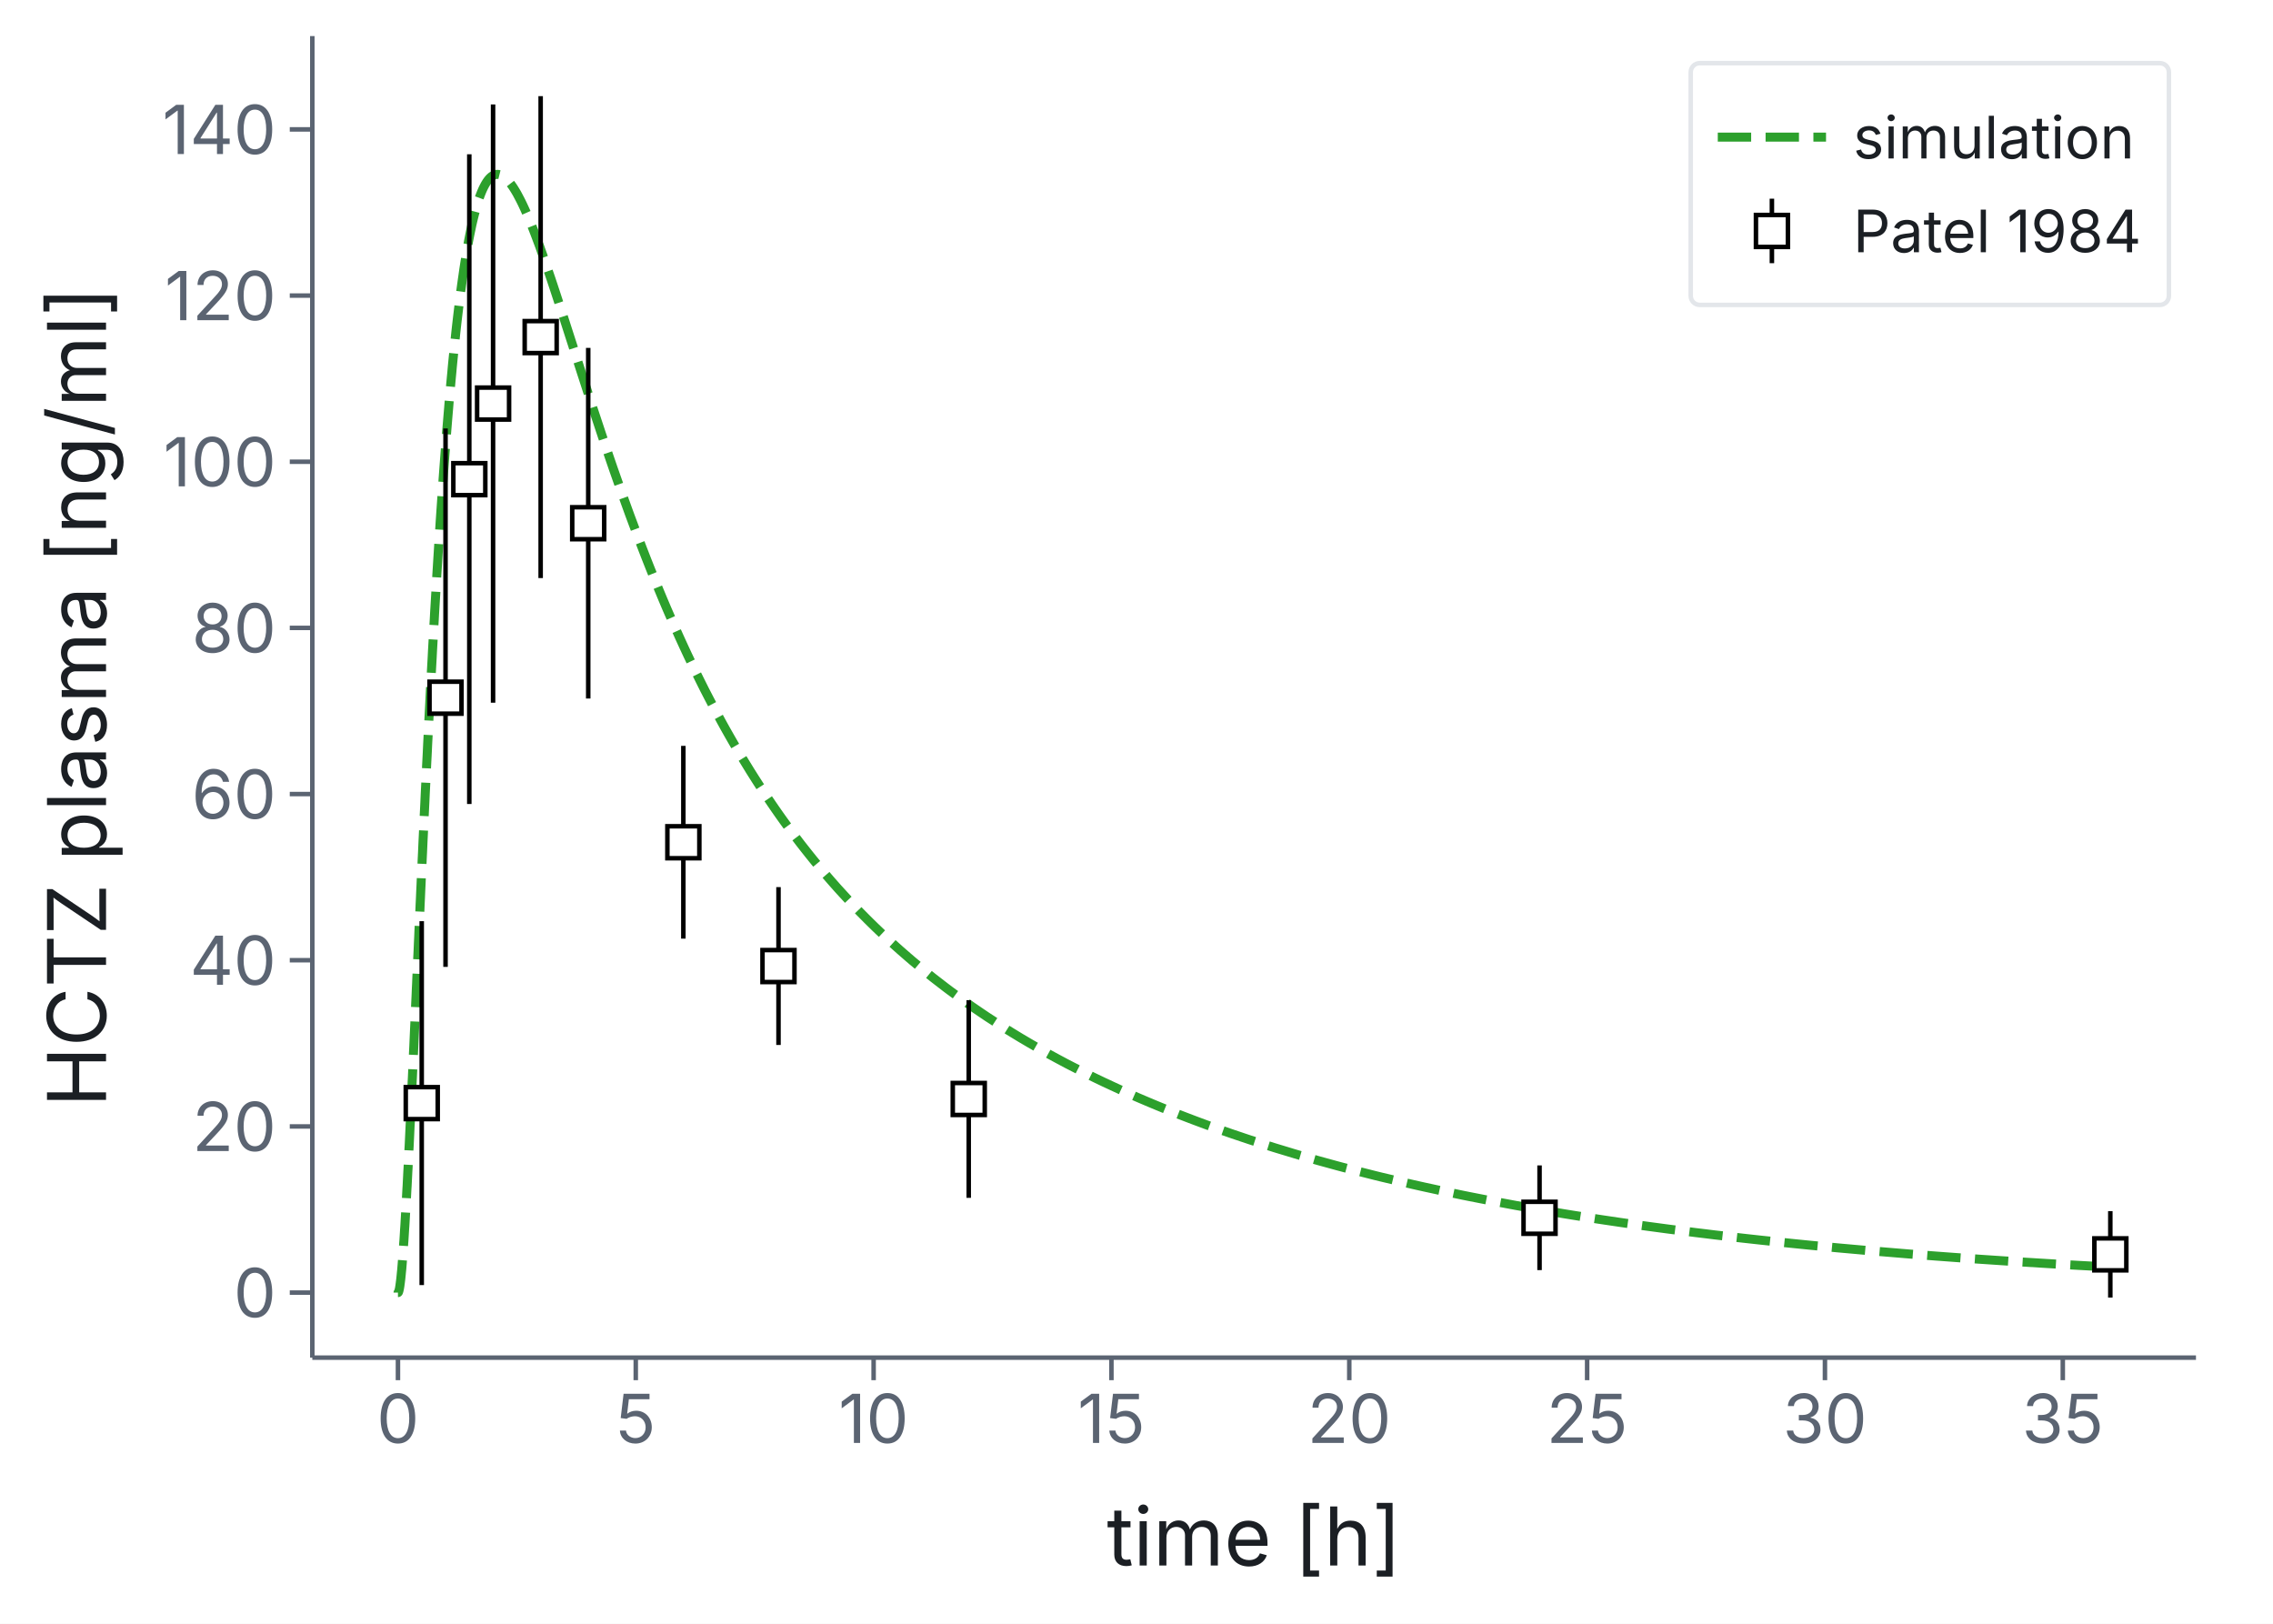
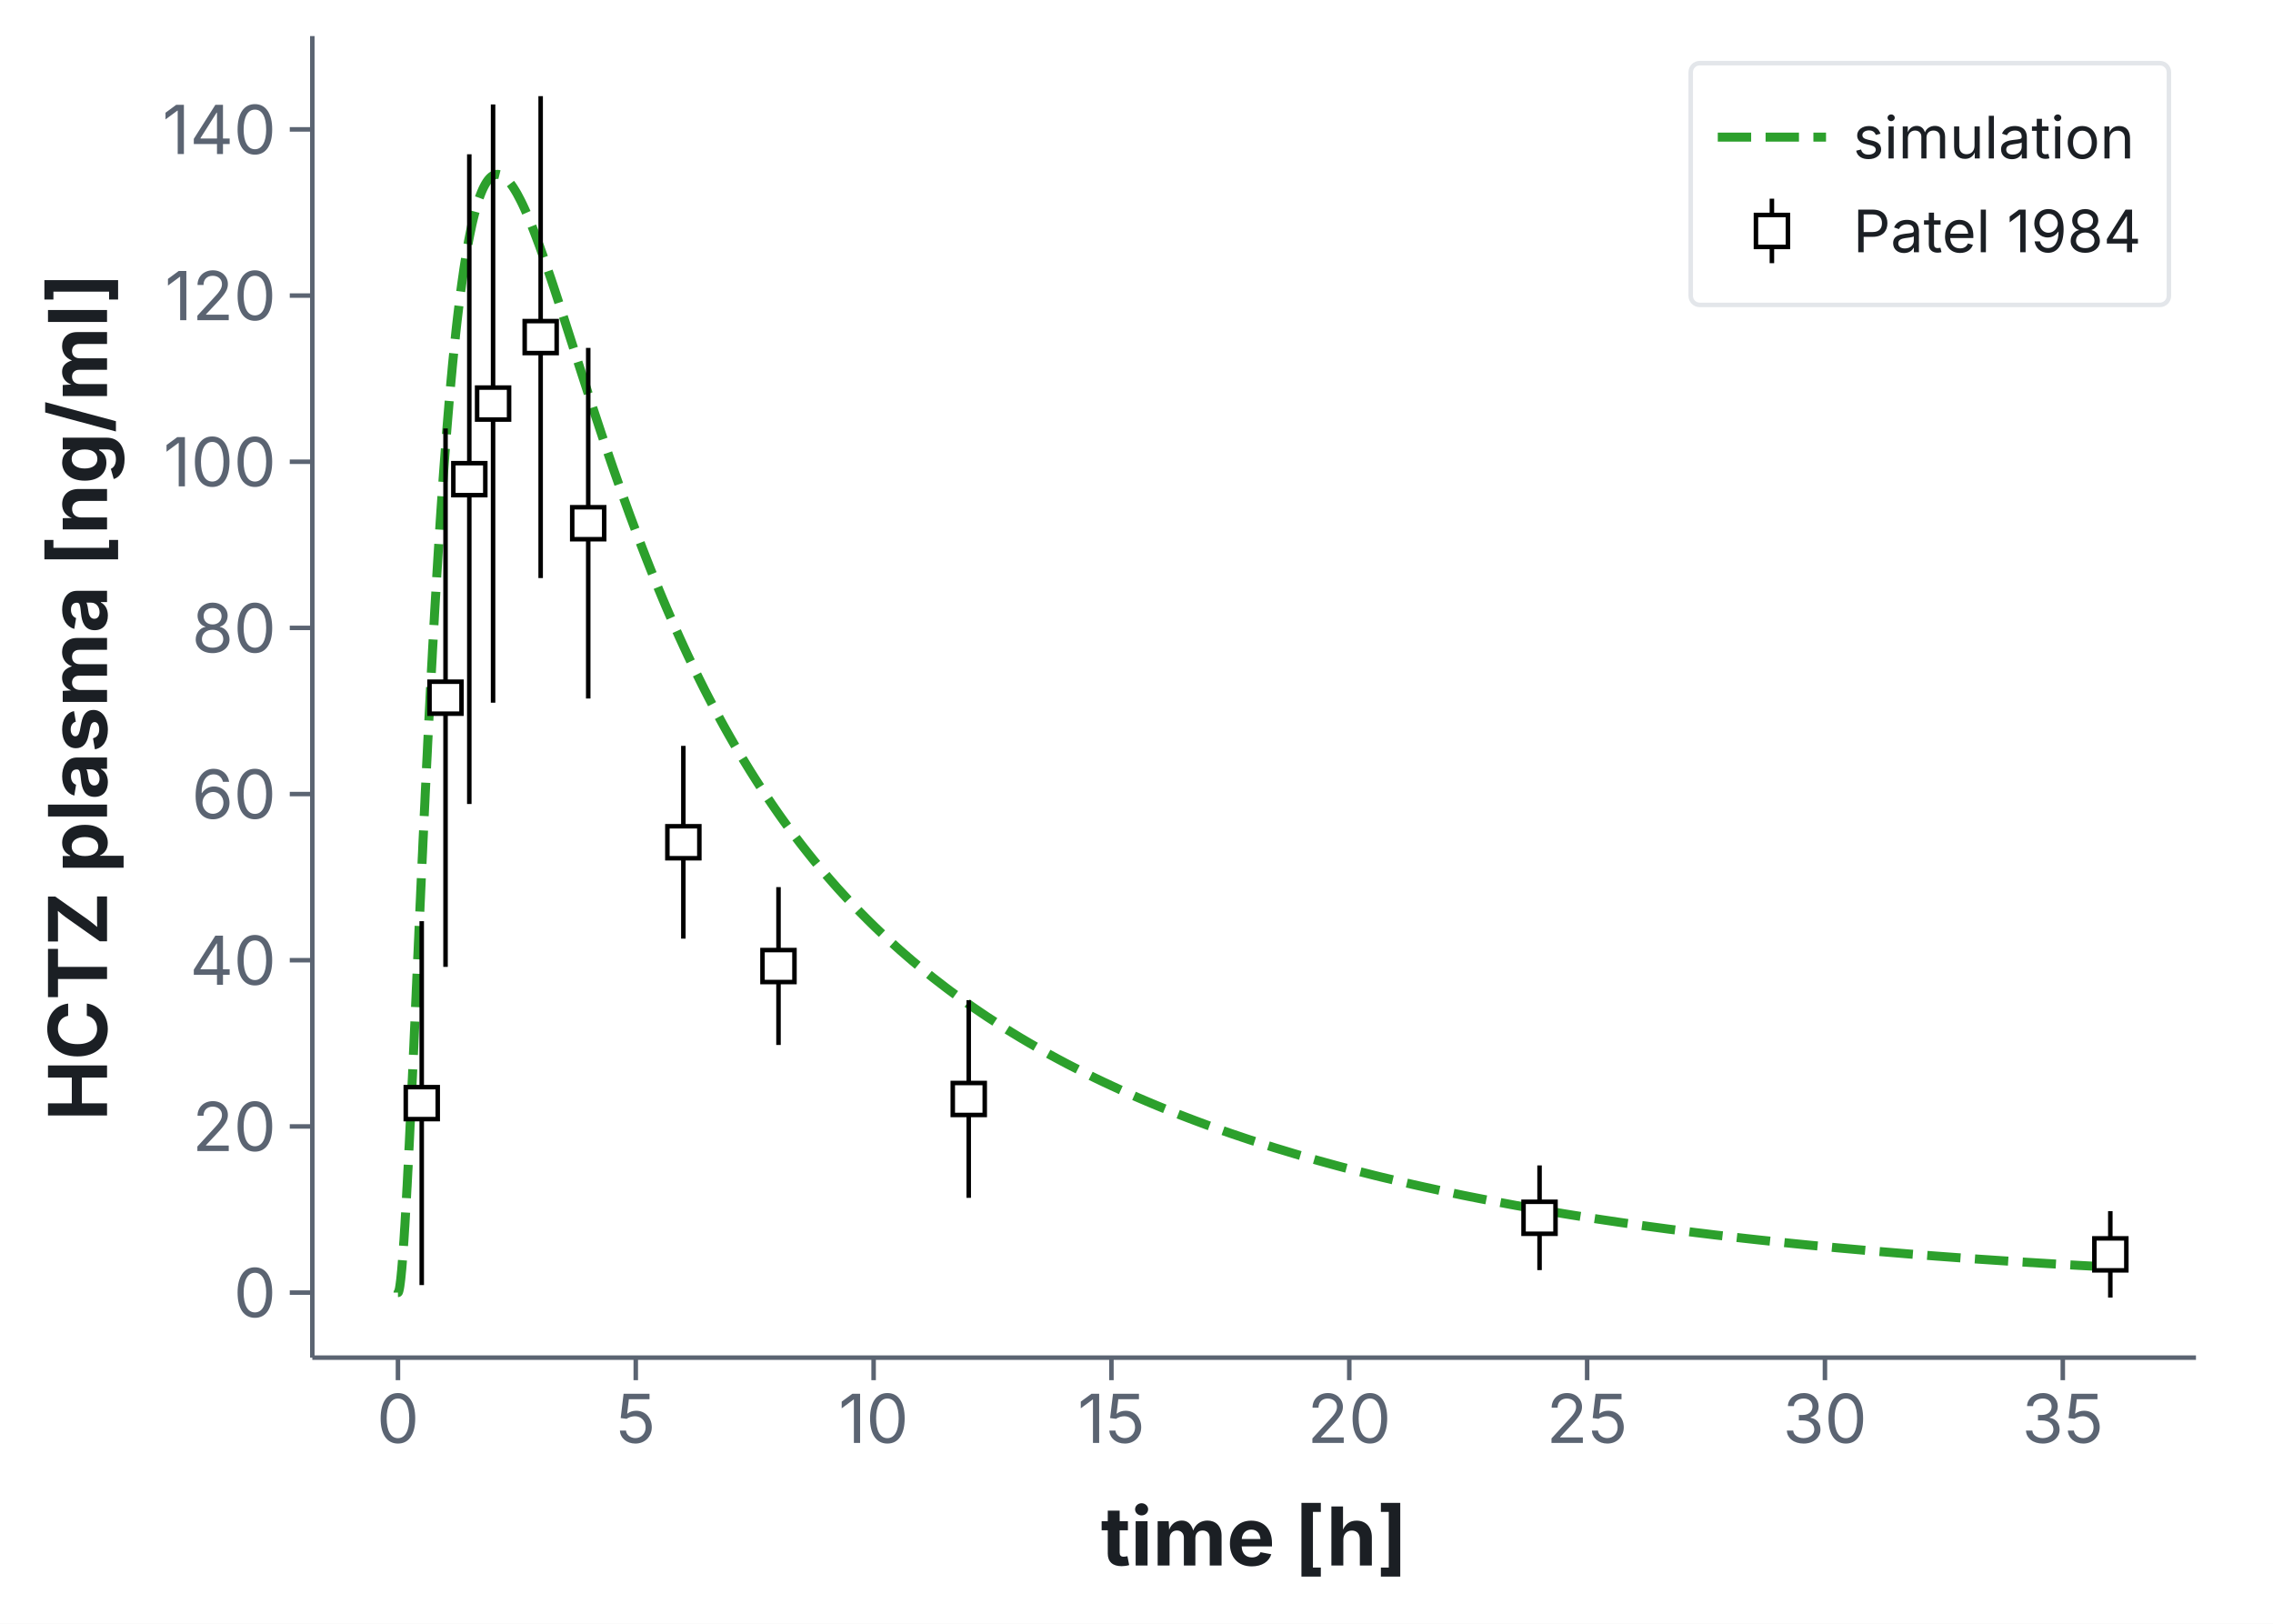
<svg xmlns="http://www.w3.org/2000/svg" width="504" height="360" viewBox="0 0 504 360" class="sbmlsim-figure" role="img" font-family="Inter, -apple-system, BlinkMacSystemFont, 'Segoe UI', Roboto, Helvetica, Arial, sans-serif">
  <defs>
-     <clipPath id="sbmlsim-e64d21c3d0b0-p0-clip-0">
+     <clipPath id="sbmlsim-116c6418da54-p0-clip-0">
      <rect x="61.25" y="0" width="417.66" height="293" />
    </clipPath>
  </defs>
  <g class="charton-background">
    <rect x="0" y="0" width="504" height="360" fill="#ffffff" />
  </g>
  <svg class="sbmlsim-plot" data-plot="p0" x="8" y="8" width="488" height="344" overflow="visible">
-     <g class="charton-plot" clip-path="url(#sbmlsim-e64d21c3d0b0-p0-clip-0)">
+     <g class="charton-plot" clip-path="url(#sbmlsim-116c6418da54-p0-clip-0)">
      <g class="sbmlsim-element sbmlsim-curve" data-element="e0" data-legend="simulation">
        <g class="charton-mark charton-mark-path">
          <path d="M80.24 278.58L80.24 278.58L80.24 278.58L80.24 278.58L80.24 278.58L80.24 278.58L80.24 278.58L80.24 278.58L80.24 278.58L80.24 278.58L80.24 278.58L80.24 278.58L80.24 278.58L80.24 278.58L80.24 278.58L80.24 278.58L80.24 278.58L80.24 278.58L80.24 278.58L80.24 278.58L80.24 278.58L80.24 278.58L80.24 278.58L80.24 278.58L80.24 278.58L80.24 278.58L80.24 278.58L80.24 278.58L80.24 278.58L80.24 278.58L80.24 278.58L80.24 278.58L80.24 278.58L80.24 278.58L80.24 278.58L80.24 278.58L80.24 278.58L80.24 278.58L80.24 278.58L80.24 278.58L80.24 278.58L80.24 278.58L80.24 278.58L80.24 278.58L80.24 278.58L80.24 278.58L80.24 278.58L80.24 278.58L80.24 278.58L80.24 278.58L80.24 278.58L80.24 278.58L80.24 278.58L80.24 278.58L80.24 278.58L80.24 278.58L80.24 278.58L80.24 278.58L80.24 278.58L80.24 278.58L80.24 278.58L80.25 278.58L80.25 278.58L80.25 278.58L80.25 278.58L80.25 278.58L80.25 278.58L80.25 278.58L80.25 278.58L80.25 278.58L80.25 278.58L80.25 278.58L80.25 278.58L80.25 278.58L80.25 278.58L80.25 278.58L80.25 278.58L80.25 278.58L80.25 278.58L80.25 278.58L80.25 278.58L80.25 278.58L80.25 278.58L80.25 278.58L80.25 278.58L80.25 278.58L80.25 278.58L80.25 278.58L80.26 278.58L80.26 278.58L80.26 278.58L80.26 278.58L80.26 278.58L80.26 278.58L80.26 278.58L80.26 278.58L80.26 278.58L80.26 278.58L80.26 278.58L80.26 278.58L80.26 278.58L80.26 278.58L80.26 278.58L80.26 278.58L80.26 278.58L80.26 278.58L80.26 278.58L80.26 278.58L80.26 278.58L80.26 278.58L80.26 278.58L80.26 278.58L80.26 278.58L80.26 278.57L80.27 278.57L80.27 278.57L80.27 278.57L80.27 278.57L80.27 278.57L80.27 278.57L80.27 278.57L80.27 278.57L80.27 278.57L80.27 278.57L80.27 278.57L80.27 278.57L80.27 278.57L80.27 278.57L80.27 278.57L80.27 278.57L80.27 278.57L80.27 278.57L80.27 278.57L80.27 278.57L80.27 278.57L80.27 278.57L80.27 278.57L80.27 278.57L80.27 278.57L80.27 278.57L80.27 278.57L80.28 278.57L80.28 278.57L80.28 278.57L80.28 278.57L80.28 278.57L80.28 278.57L80.28 278.57L80.28 278.57L80.28 278.57L80.28 278.57L80.28 278.57L80.28 278.57L80.28 278.57L80.28 278.57L80.28 278.57L80.28 278.57L80.28 278.57L80.28 278.57L80.28 278.57L80.28 278.57L80.28 278.57L80.28 278.57L80.28 278.57L80.28 278.57L80.28 278.57L80.28 278.57L80.28 278.57L80.29 278.57L80.29 278.57L80.29 278.56L80.29 278.56L80.29 278.56L80.29 278.56L80.29 278.56L80.29 278.56L80.29 278.56L80.29 278.56L80.29 278.56L80.29 278.56L80.29 278.56L80.29 278.56L80.29 278.56L80.29 278.56L80.29 278.56L80.29 278.56L80.29 278.56L80.29 278.56L80.29 278.56L80.29 278.56L80.29 278.56L80.29 278.56L80.29 278.56L80.29 278.56L80.3 278.56L80.3 278.56L80.3 278.56L80.3 278.56L80.3 278.56L80.3 278.56L80.3 278.56L80.3 278.56L80.3 278.55L80.3 278.55L80.3 278.55L80.3 278.55L80.3 278.55L80.3 278.55L80.3 278.55L80.3 278.55L80.3 278.55L80.3 278.55L80.3 278.55L80.3 278.55L80.3 278.55L80.3 278.55L80.3 278.55L80.3 278.55L80.3 278.55L80.3 278.55L80.31 278.55L80.31 278.55L80.31 278.55L80.31 278.55L80.31 278.54L80.31 278.54L80.31 278.54L80.31 278.54L80.31 278.54L80.31 278.54L80.31 278.54L80.31 278.54L80.31 278.54L80.31 278.54L80.31 278.54L80.31 278.54L80.31 278.54L80.31 278.54L80.32 278.54L80.32 278.53L80.32 278.53L80.32 278.53L80.32 278.53L80.32 278.53L80.32 278.53L80.32 278.53L80.32 278.53L80.32 278.53L80.32 278.53L80.32 278.53L80.32 278.53L80.32 278.52L80.32 278.52L80.32 278.52L80.32 278.52L80.32 278.52L80.33 278.52L80.33 278.52L80.33 278.52L80.33 278.52L80.33 278.52L80.33 278.52L80.33 278.52L80.33 278.51L80.33 278.51L80.33 278.51L80.33 278.51L80.33 278.51L80.33 278.51L80.33 278.51L80.33 278.51L80.34 278.51L80.34 278.5L80.34 278.5L80.34 278.5L80.34 278.5L80.34 278.5L80.34 278.5L80.34 278.49L80.34 278.49L80.34 278.49L80.34 278.49L80.34 278.49L80.35 278.49L80.35 278.49L80.35 278.48L80.35 278.48L80.35 278.48L80.35 278.48L80.35 278.48L80.35 278.48L80.35 278.47L80.35 278.47L80.35 278.47L80.35 278.47L80.36 278.47L80.36 278.47L80.36 278.46L80.36 278.46L80.36 278.46L80.36 278.46L80.36 278.45L80.36 278.45L80.36 278.45L80.37 278.45L80.37 278.44L80.37 278.44L80.37 278.44L80.37 278.43L80.37 278.43L80.37 278.43L80.37 278.43L80.38 278.42L80.38 278.42L80.38 278.42L80.38 278.41L80.38 278.41L80.38 278.41L80.38 278.4L80.38 278.4L80.39 278.4L80.39 278.39L80.39 278.39L80.39 278.38L80.39 278.38L80.4 278.37L80.4 278.37L80.4 278.36L80.4 278.35L80.4 278.35L80.41 278.34L80.41 278.34L80.41 278.33L80.41 278.33L80.41 278.32L80.42 278.31L80.42 278.31L80.42 278.3L80.42 278.29L80.43 278.28L80.43 278.27L80.43 278.26L80.44 278.25L80.44 278.24L80.44 278.23L80.45 278.22L80.45 278.2L80.45 278.18L80.46 278.17L80.46 278.15L80.47 278.13L80.47 278.11L80.48 278.07L80.49 278.03L80.5 278L80.51 277.97L80.51 277.94L80.52 277.91L80.53 277.86L80.54 277.82L80.55 277.78L80.56 277.73L80.57 277.68L80.58 277.62L80.59 277.57L80.6 277.51L80.61 277.46L80.62 277.4L80.63 277.31L80.65 277.21L80.66 277.12L80.68 277.02L80.7 276.85L80.72 276.68L80.75 276.49L80.77 276.3L80.8 276.11L80.82 275.9L80.85 275.69L80.89 275.31L80.93 274.92L80.97 274.5L81.01 274.07L81.06 273.62L81.1 273.16L81.14 272.67L81.18 272.18L81.22 271.66L81.26 271.13L81.31 270.59L81.35 270.03L81.39 269.46L81.43 268.88L81.47 268.29L81.51 267.68L81.56 267.06L81.6 266.42L81.64 265.78L81.68 265.13L81.72 264.46L81.77 263.78L81.81 263.1L81.85 262.4L81.89 261.69L81.93 260.98L81.97 260.25L82.02 259.52L82.06 258.78L82.1 258.03L82.14 257.27L82.18 256.51L82.22 255.73L82.27 254.95L82.31 254.16L82.35 253.37L82.39 252.57L82.43 251.76L82.48 250.95L82.52 250.13L82.56 249.3L82.6 248.47L82.64 247.63L82.68 246.79L82.73 245.94L82.77 245.09L82.81 244.23L82.85 243.37L82.89 242.5L82.93 241.63L82.98 240.76L83.02 239.88L83.06 239L83.1 238.11L83.14 237.22L83.19 236.33L83.23 235.43L83.27 234.54L83.31 233.63L83.35 232.73L83.39 231.82L83.44 230.91L83.48 230L83.52 229.09L83.56 228.17L83.63 226.74L83.69 225.3L83.76 223.86L83.82 222.41L83.92 220.2L83.99 218.75L84.05 217.29L84.12 215.83L84.18 214.36L84.25 212.9L84.31 211.43L84.38 209.97L84.44 208.5L84.51 207.04L84.57 205.57L84.64 204.11L84.71 202.64L84.77 201.18L84.84 199.72L84.9 198.26L84.97 196.8L85.03 195.35L85.1 193.9L85.16 192.45L85.23 191L85.29 189.56L85.36 188.12L85.42 186.68L85.49 185.25L85.56 183.82L85.62 182.4L85.69 180.98L85.79 178.68L85.9 176.39L85.98 174.74L86.05 173.09L86.13 171.46L86.21 169.83L86.28 168.21L86.36 166.6L86.44 165L86.52 163.4L86.59 161.81L86.67 160.24L86.75 158.67L86.82 157.11L86.9 155.56L86.98 154.02L87.05 152.48L87.13 150.96L87.21 149.45L87.29 147.95L87.36 146.46L87.44 144.97L87.52 143.5L87.59 142.04L87.67 140.59L87.75 139.15L87.83 137.71L87.9 136.29L87.98 134.88L88.06 133.49L88.13 132.1L88.21 130.72L88.29 129.35L88.36 128L88.44 126.65L88.52 125.32L88.64 123.29L88.76 121.29L88.87 119.32L88.99 117.37L89.11 115.45L89.23 113.55L89.35 111.69L89.47 109.84L89.58 108.03L89.7 106.23L89.82 104.47L89.94 102.73L90.06 101.02L90.17 99.33L90.29 97.67L90.41 96.03L90.53 94.42L90.65 92.84L90.77 91.28L90.88 89.75L91 88.24L91.12 86.76L91.24 85.3L91.36 83.86L91.48 82.45L91.59 81.07L91.71 79.7L91.83 78.37L91.95 77.05L92.07 75.76L92.19 74.5L92.3 73.25L92.42 72.03L92.54 70.83L92.66 69.66L92.78 68.51L92.9 67.38L93.07 65.72L93.25 64.1L93.43 62.54L93.61 61.03L93.79 59.56L93.96 58.14L94.14 56.76L94.32 55.43L94.5 54.14L94.68 52.9L94.85 51.69L95.03 50.53L95.21 49.42L95.39 48.34L95.57 47.3L95.74 46.3L95.92 45.33L96.1 44.41L96.28 43.52L96.46 42.67L96.63 41.85L96.81 41.07L96.99 40.32L97.17 39.61L97.44 38.59L97.7 37.64L97.97 36.77L98.24 35.96L98.51 35.22L98.78 34.54L99.05 33.92L99.32 33.37L99.59 32.87L99.86 32.42L100.13 32.03L100.39 31.7L100.66 31.41L100.93 31.17L101.2 30.98L101.47 30.84L101.74 30.73L102.01 30.67L102.28 30.66L102.55 30.68L102.95 30.78L103.36 30.96L103.76 31.23L104.17 31.56L104.58 31.96L104.98 32.43L105.39 32.96L105.8 33.55L106.2 34.19L106.61 34.88L107.01 35.63L107.42 36.41L107.83 37.24L108.23 38.1L108.64 39.01L109.05 39.94L109.45 40.91L109.86 41.91L110.47 43.47L111.08 45.08L111.7 46.74L112.31 48.45L112.92 50.19L113.53 51.97L114.15 53.77L114.76 55.6L115.37 57.45L115.98 59.32L116.6 61.2L117.21 63.09L117.82 64.99L118.43 66.89L119.05 68.8L119.66 70.71L120.27 72.61L120.88 74.51L121.5 76.41L122.11 78.3L122.72 80.19L123.33 82.06L124.26 84.86L125.18 87.64L126.1 90.39L127.02 93.1L127.94 95.78L128.87 98.43L129.79 101.03L130.71 103.6L131.63 106.14L132.56 108.63L133.48 111.08L134.4 113.49L135.32 115.86L136.24 118.19L137.17 120.48L138.09 122.73L139.01 124.94L139.93 127.11L140.86 129.24L141.78 131.33L142.7 133.38L143.62 135.39L144.54 137.37L145.47 139.31L146.39 141.22L147.31 143.08L148.23 144.92L149.16 146.72L150.08 148.48L151 150.22L151.92 151.92L152.84 153.59L153.77 155.23L154.69 156.83L155.61 158.41L156.53 159.96L157.46 161.48L158.38 162.98L159.3 164.44L160.22 165.88L161.14 167.3L162.07 168.69L162.99 170.05L163.91 171.39L164.83 172.71L165.75 174L166.68 175.27L167.6 176.52L168.52 177.74L169.44 178.95L170.37 180.14L171.29 181.3L172.21 182.45L173.13 183.57L174.05 184.68L174.98 185.77L175.9 186.84L176.82 187.89L177.74 188.93L178.67 189.95L179.59 190.95L180.51 191.94L181.43 192.91L182.35 193.87L183.28 194.81L184.2 195.74L185.12 196.65L186.04 197.55L186.97 198.44L187.89 199.31L188.81 200.17L189.73 201.01L190.65 201.84L191.58 202.67L192.5 203.47L193.42 204.27L194.34 205.06L195.27 205.83L196.19 206.6L197.11 207.35L198.03 208.09L198.95 208.82L199.88 209.54L200.8 210.25L201.72 210.96L202.64 211.65L203.57 212.33L204.49 213L205.41 213.67L206.33 214.32L207.25 214.97L208.18 215.61L209.1 216.24L210.02 216.86L210.94 217.48L211.87 218.08L212.79 218.68L213.71 219.27L214.63 219.85L215.55 220.43L216.48 221L217.4 221.56L218.32 222.12L219.24 222.66L220.17 223.21L221.09 223.74L222.01 224.27L222.93 224.79L223.85 225.31L224.78 225.82L225.7 226.32L226.62 226.82L227.54 227.31L228.46 227.8L229.39 228.28L230.31 228.75L231.23 229.22L232.15 229.69L233.08 230.14L234 230.6L234.92 231.05L235.84 231.49L236.76 231.93L237.69 232.36L238.61 232.79L240 233.43L241.38 234.06L242.77 234.67L244.16 235.28L245.54 235.87L246.93 236.46L248.32 237.04L249.71 237.61L251.09 238.17L252.48 238.72L253.87 239.26L255.25 239.79L256.64 240.32L258.03 240.84L259.41 241.35L260.8 241.85L262.19 242.34L263.58 242.83L264.96 243.31L266.35 243.78L267.74 244.25L269.12 244.71L270.51 245.16L271.9 245.61L273.28 246.04L274.67 246.48L276.06 246.9L277.45 247.32L278.83 247.74L280.22 248.15L281.61 248.55L282.99 248.94L284.38 249.34L285.77 249.72L287.15 250.1L288.54 250.48L289.93 250.85L291.32 251.21L292.7 251.57L294.09 251.92L295.48 252.27L296.86 252.62L298.25 252.96L299.64 253.29L301.02 253.62L302.41 253.95L303.8 254.27L305.19 254.59L306.57 254.9L307.96 255.21L309.35 255.51L310.73 255.81L312.12 256.11L313.51 256.4L314.89 256.69L316.28 256.98L317.67 257.26L319.76 257.67L321.86 258.08L323.95 258.48L326.05 258.87L328.14 259.26L330.23 259.63L332.33 260L334.42 260.36L336.52 260.72L338.61 261.07L340.71 261.41L342.8 261.74L344.9 262.07L346.99 262.39L349.08 262.7L351.18 263.01L353.27 263.31L355.37 263.61L357.46 263.9L359.56 264.18L361.65 264.46L363.74 264.73L365.84 265L367.93 265.27L370.03 265.52L372.12 265.78L374.22 266.02L376.31 266.27L378.41 266.51L380.5 266.74L382.59 266.97L384.69 267.19L386.78 267.41L388.88 267.63L390.97 267.84L393.07 268.05L396.21 268.35L399.35 268.65L402.49 268.93L405.63 269.21L408.78 269.48L411.92 269.74L415.06 270L418.2 270.25L421.35 270.49L424.49 270.72L427.63 270.95L430.77 271.17L433.91 271.38L437.06 271.59L440.2 271.79L443.34 271.98L446.48 272.17L449.62 272.36L452.77 272.54L455.91 272.71L459.05 272.88L459.93 272.93" fill="none" stroke="#2ca02c" stroke-width="2" stroke-dasharray="7.4 3.2" stroke-linejoin="round" />
        </g>
      </g>
      <g class="sbmlsim-element sbmlsim-curve" data-element="e1" data-legend="Patel 1984">
        <g class="charton-mark charton-mark-path">
          <path d="M85.51 276.92L85.51 196.24M90.79 206.37L90.79 87M96.06 170.26L96.06 26.21M101.33 147.79L101.33 15.16M111.88 120.16L111.88 13.32M122.43 146.87L122.43 69.13M143.52 200.1L143.52 157.37M164.62 223.68L164.62 188.68M206.8 257.58L206.8 213.74M333.37 273.6L333.37 250.39M459.93 279.68L459.93 260.52" fill="none" stroke="#000000" stroke-width="1" stroke-linejoin="round" />
        </g>
        <g class="charton-mark charton-mark-point">
          <rect x="81.97" y="233.03" width="7.09" height="7.09" fill="#ffffff" stroke="#000000" stroke-width="1" />
          <rect x="87.24" y="143.14" width="7.09" height="7.09" fill="#ffffff" stroke="#000000" stroke-width="1" />
          <rect x="92.52" y="94.69" width="7.09" height="7.09" fill="#ffffff" stroke="#000000" stroke-width="1" />
          <rect x="97.79" y="77.93" width="7.09" height="7.09" fill="#ffffff" stroke="#000000" stroke-width="1" />
          <rect x="108.34" y="63.19" width="7.09" height="7.09" fill="#ffffff" stroke="#000000" stroke-width="1" />
          <rect x="118.88" y="104.46" width="7.09" height="7.09" fill="#ffffff" stroke="#000000" stroke-width="1" />
          <rect x="139.98" y="175.19" width="7.09" height="7.09" fill="#ffffff" stroke="#000000" stroke-width="1" />
          <rect x="161.07" y="202.64" width="7.09" height="7.09" fill="#ffffff" stroke="#000000" stroke-width="1" />
          <rect x="203.26" y="232.11" width="7.09" height="7.09" fill="#ffffff" stroke="#000000" stroke-width="1" />
          <rect x="329.82" y="258.45" width="7.09" height="7.09" fill="#ffffff" stroke="#000000" stroke-width="1" />
          <rect x="456.39" y="266.56" width="7.09" height="7.09" fill="#ffffff" stroke="#000000" stroke-width="1" />
        </g>
      </g>
    </g>
    <g class="charton-axis charton-axis-x" data-axis="x">
      <g class="charton-axis-line">
        <path d="M61.25 293L478.92 293" fill="none" stroke="#5b6472" stroke-width="1" stroke-linejoin="round" />
      </g>
      <g class="charton-tick">
        <path d="M80.24 293L80.24 298" fill="none" stroke="#5b6472" stroke-width="1" stroke-linejoin="round" />
        <path d="M132.97 293L132.97 298" fill="none" stroke="#5b6472" stroke-width="1" stroke-linejoin="round" />
        <path d="M185.71 293L185.71 298" fill="none" stroke="#5b6472" stroke-width="1" stroke-linejoin="round" />
        <path d="M238.44 293L238.44 298" fill="none" stroke="#5b6472" stroke-width="1" stroke-linejoin="round" />
        <path d="M291.18 293L291.18 298" fill="none" stroke="#5b6472" stroke-width="1" stroke-linejoin="round" />
        <path d="M343.92 293L343.92 298" fill="none" stroke="#5b6472" stroke-width="1" stroke-linejoin="round" />
        <path d="M396.65 293L396.65 298" fill="none" stroke="#5b6472" stroke-width="1" stroke-linejoin="round" />
        <path d="M449.39 293L449.39 298" fill="none" stroke="#5b6472" stroke-width="1" stroke-linejoin="round" />
      </g>
      <g class="charton-tick-label">
        <text x="80.24" y="301" font-size="15" fill="#5b6472" text-anchor="middle" dominant-baseline="hanging">0</text>
        <text x="132.97" y="301" font-size="15" fill="#5b6472" text-anchor="middle" dominant-baseline="hanging">5</text>
        <text x="185.71" y="301" font-size="15" fill="#5b6472" text-anchor="middle" dominant-baseline="hanging">10</text>
        <text x="238.44" y="301" font-size="15" fill="#5b6472" text-anchor="middle" dominant-baseline="hanging">15</text>
        <text x="291.18" y="301" font-size="15" fill="#5b6472" text-anchor="middle" dominant-baseline="hanging">20</text>
        <text x="343.92" y="301" font-size="15" fill="#5b6472" text-anchor="middle" dominant-baseline="hanging">25</text>
        <text x="396.65" y="301" font-size="15" fill="#5b6472" text-anchor="middle" dominant-baseline="hanging">30</text>
        <text x="449.39" y="301" font-size="15" fill="#5b6472" text-anchor="middle" dominant-baseline="hanging">35</text>
      </g>
      <g class="charton-axis-title">
-         <text x="270.09" y="326" font-size="18" fill="#1b1f24" text-anchor="middle" dominant-baseline="hanging">time [h]</text>
+         <text x="270.09" y="326" font-size="18" font-weight="bold" fill="#1b1f24" text-anchor="middle" dominant-baseline="hanging">time [h]</text>
      </g>
    </g>
    <g class="charton-axis charton-axis-y" data-axis="y">
      <g class="charton-axis-line">
        <path d="M61.25 0L61.25 293" fill="none" stroke="#5b6472" stroke-width="1" stroke-linejoin="round" />
      </g>
      <g class="charton-tick">
        <path d="M61.25 278.58L56.25 278.58" fill="none" stroke="#5b6472" stroke-width="1" stroke-linejoin="round" />
        <path d="M61.25 241.74L56.25 241.74" fill="none" stroke="#5b6472" stroke-width="1" stroke-linejoin="round" />
        <path d="M61.25 204.89L56.25 204.89" fill="none" stroke="#5b6472" stroke-width="1" stroke-linejoin="round" />
        <path d="M61.25 168.05L56.25 168.05" fill="none" stroke="#5b6472" stroke-width="1" stroke-linejoin="round" />
        <path d="M61.25 131.21L56.25 131.21" fill="none" stroke="#5b6472" stroke-width="1" stroke-linejoin="round" />
        <path d="M61.25 94.37L56.25 94.37" fill="none" stroke="#5b6472" stroke-width="1" stroke-linejoin="round" />
        <path d="M61.25 57.53L56.25 57.53" fill="none" stroke="#5b6472" stroke-width="1" stroke-linejoin="round" />
        <path d="M61.25 20.69L56.25 20.69" fill="none" stroke="#5b6472" stroke-width="1" stroke-linejoin="round" />
      </g>
      <g class="charton-tick-label">
        <text x="53.25" y="278.58" font-size="15" fill="#5b6472" text-anchor="end" dominant-baseline="central">0</text>
        <text x="53.25" y="241.74" font-size="15" fill="#5b6472" text-anchor="end" dominant-baseline="central">20</text>
        <text x="53.25" y="204.89" font-size="15" fill="#5b6472" text-anchor="end" dominant-baseline="central">40</text>
        <text x="53.25" y="168.05" font-size="15" fill="#5b6472" text-anchor="end" dominant-baseline="central">60</text>
        <text x="53.25" y="131.21" font-size="15" fill="#5b6472" text-anchor="end" dominant-baseline="central">80</text>
        <text x="53.25" y="94.37" font-size="15" fill="#5b6472" text-anchor="end" dominant-baseline="central">100</text>
        <text x="53.25" y="57.53" font-size="15" fill="#5b6472" text-anchor="end" dominant-baseline="central">120</text>
        <text x="53.25" y="20.69" font-size="15" fill="#5b6472" text-anchor="end" dominant-baseline="central">140</text>
      </g>
      <g class="charton-axis-title">
-         <text x="9" y="146.5" font-size="18" fill="#1b1f24" text-anchor="middle" dominant-baseline="middle" transform="rotate(-90 9 146.5)">HCTZ plasma [ng/ml]</text>
+         <text x="9" y="146.5" font-size="18" font-weight="bold" fill="#1b1f24" text-anchor="middle" dominant-baseline="middle" transform="rotate(-90 9 146.5)">HCTZ plasma [ng/ml]</text>
      </g>
    </g>
  </svg>
  <g class="sbmlsim-legend" data-plot="p0">
    <rect class="sbmlsim-legend-frame" x="374.89" y="14" width="106.03" height="53.6" rx="2" fill="#ffffff" fill-opacity="0.85" stroke="#e3e6ea" stroke-width="1" />
    <g class="sbmlsim-legend-entry" data-legend="simulation">
      <g class="sbmlsim-legend-swatch" transform="translate(380.89 30.4)">
        <path d="M0 0L24 0" fill="none" stroke="#2ca02c" stroke-width="2" stroke-dasharray="7.4 3.2" />
      </g>
      <text class="sbmlsim-legend-label" x="410.89" y="30.4" font-size="13" fill="#1b1f24" dominant-baseline="central">simulation</text>
    </g>
    <g class="sbmlsim-legend-entry" data-legend="Patel 1984">
      <g class="sbmlsim-legend-swatch" transform="translate(380.89 51.2)">
        <path d="M12 -7.15L12 7.15" fill="none" stroke="#000000" stroke-width="1" />
        <rect x="8.46" y="-3.54" width="7.09" height="7.09" fill="#ffffff" stroke="#000000" stroke-width="1" />
      </g>
      <text class="sbmlsim-legend-label" x="410.89" y="51.2" font-size="13" fill="#1b1f24" dominant-baseline="central">Patel 1984</text>
    </g>
  </g>
</svg>
